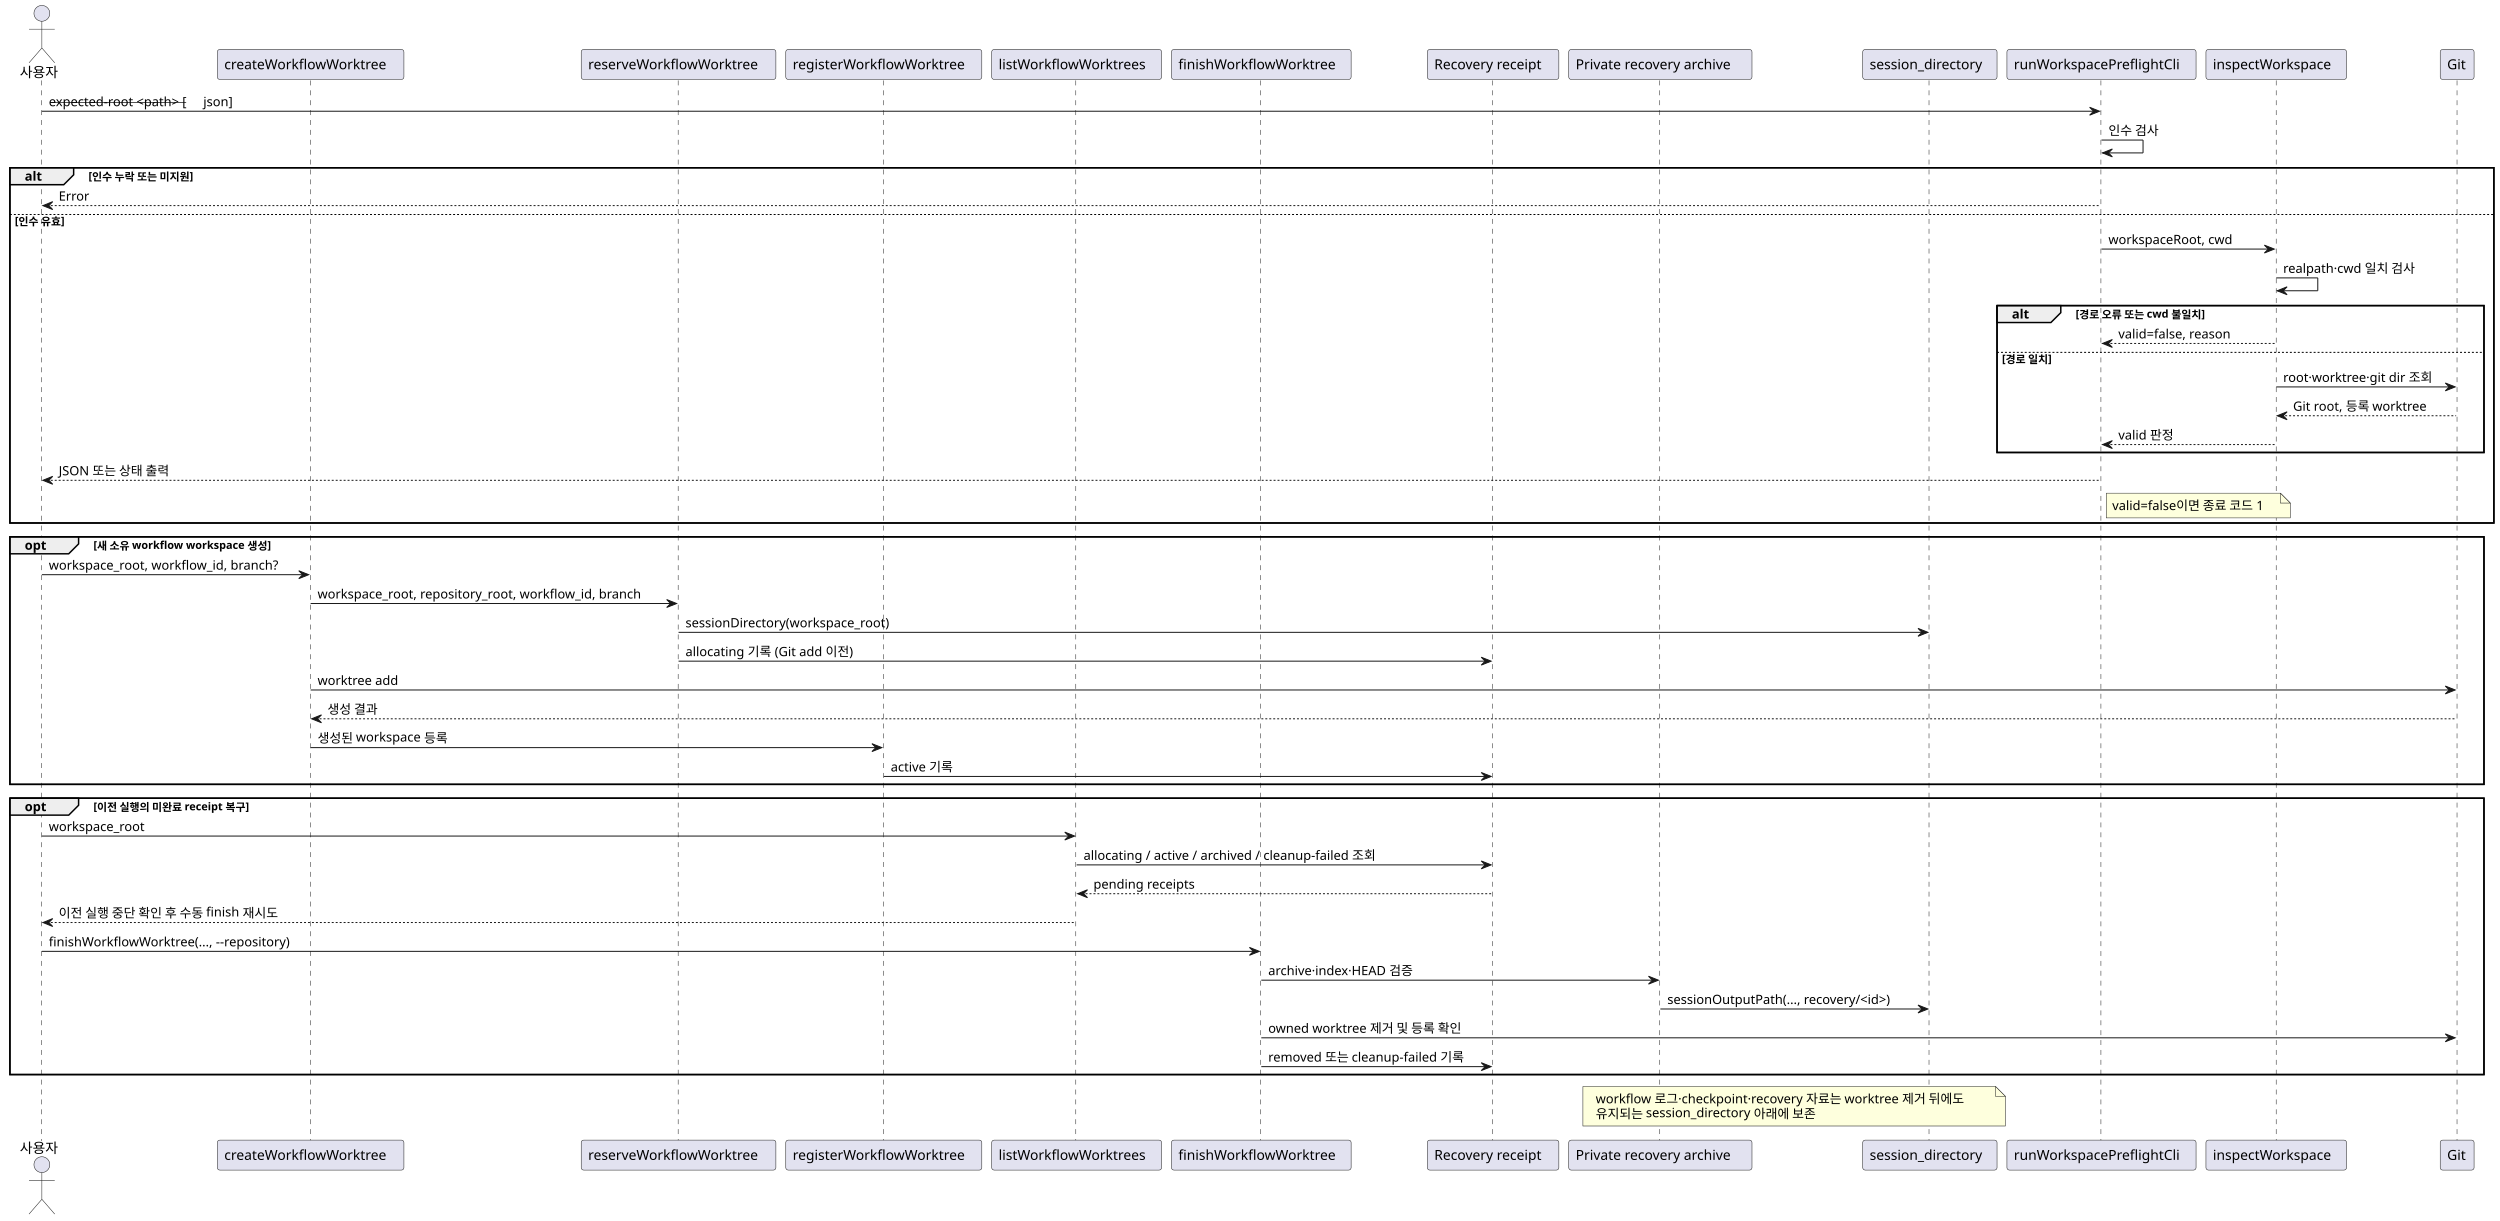
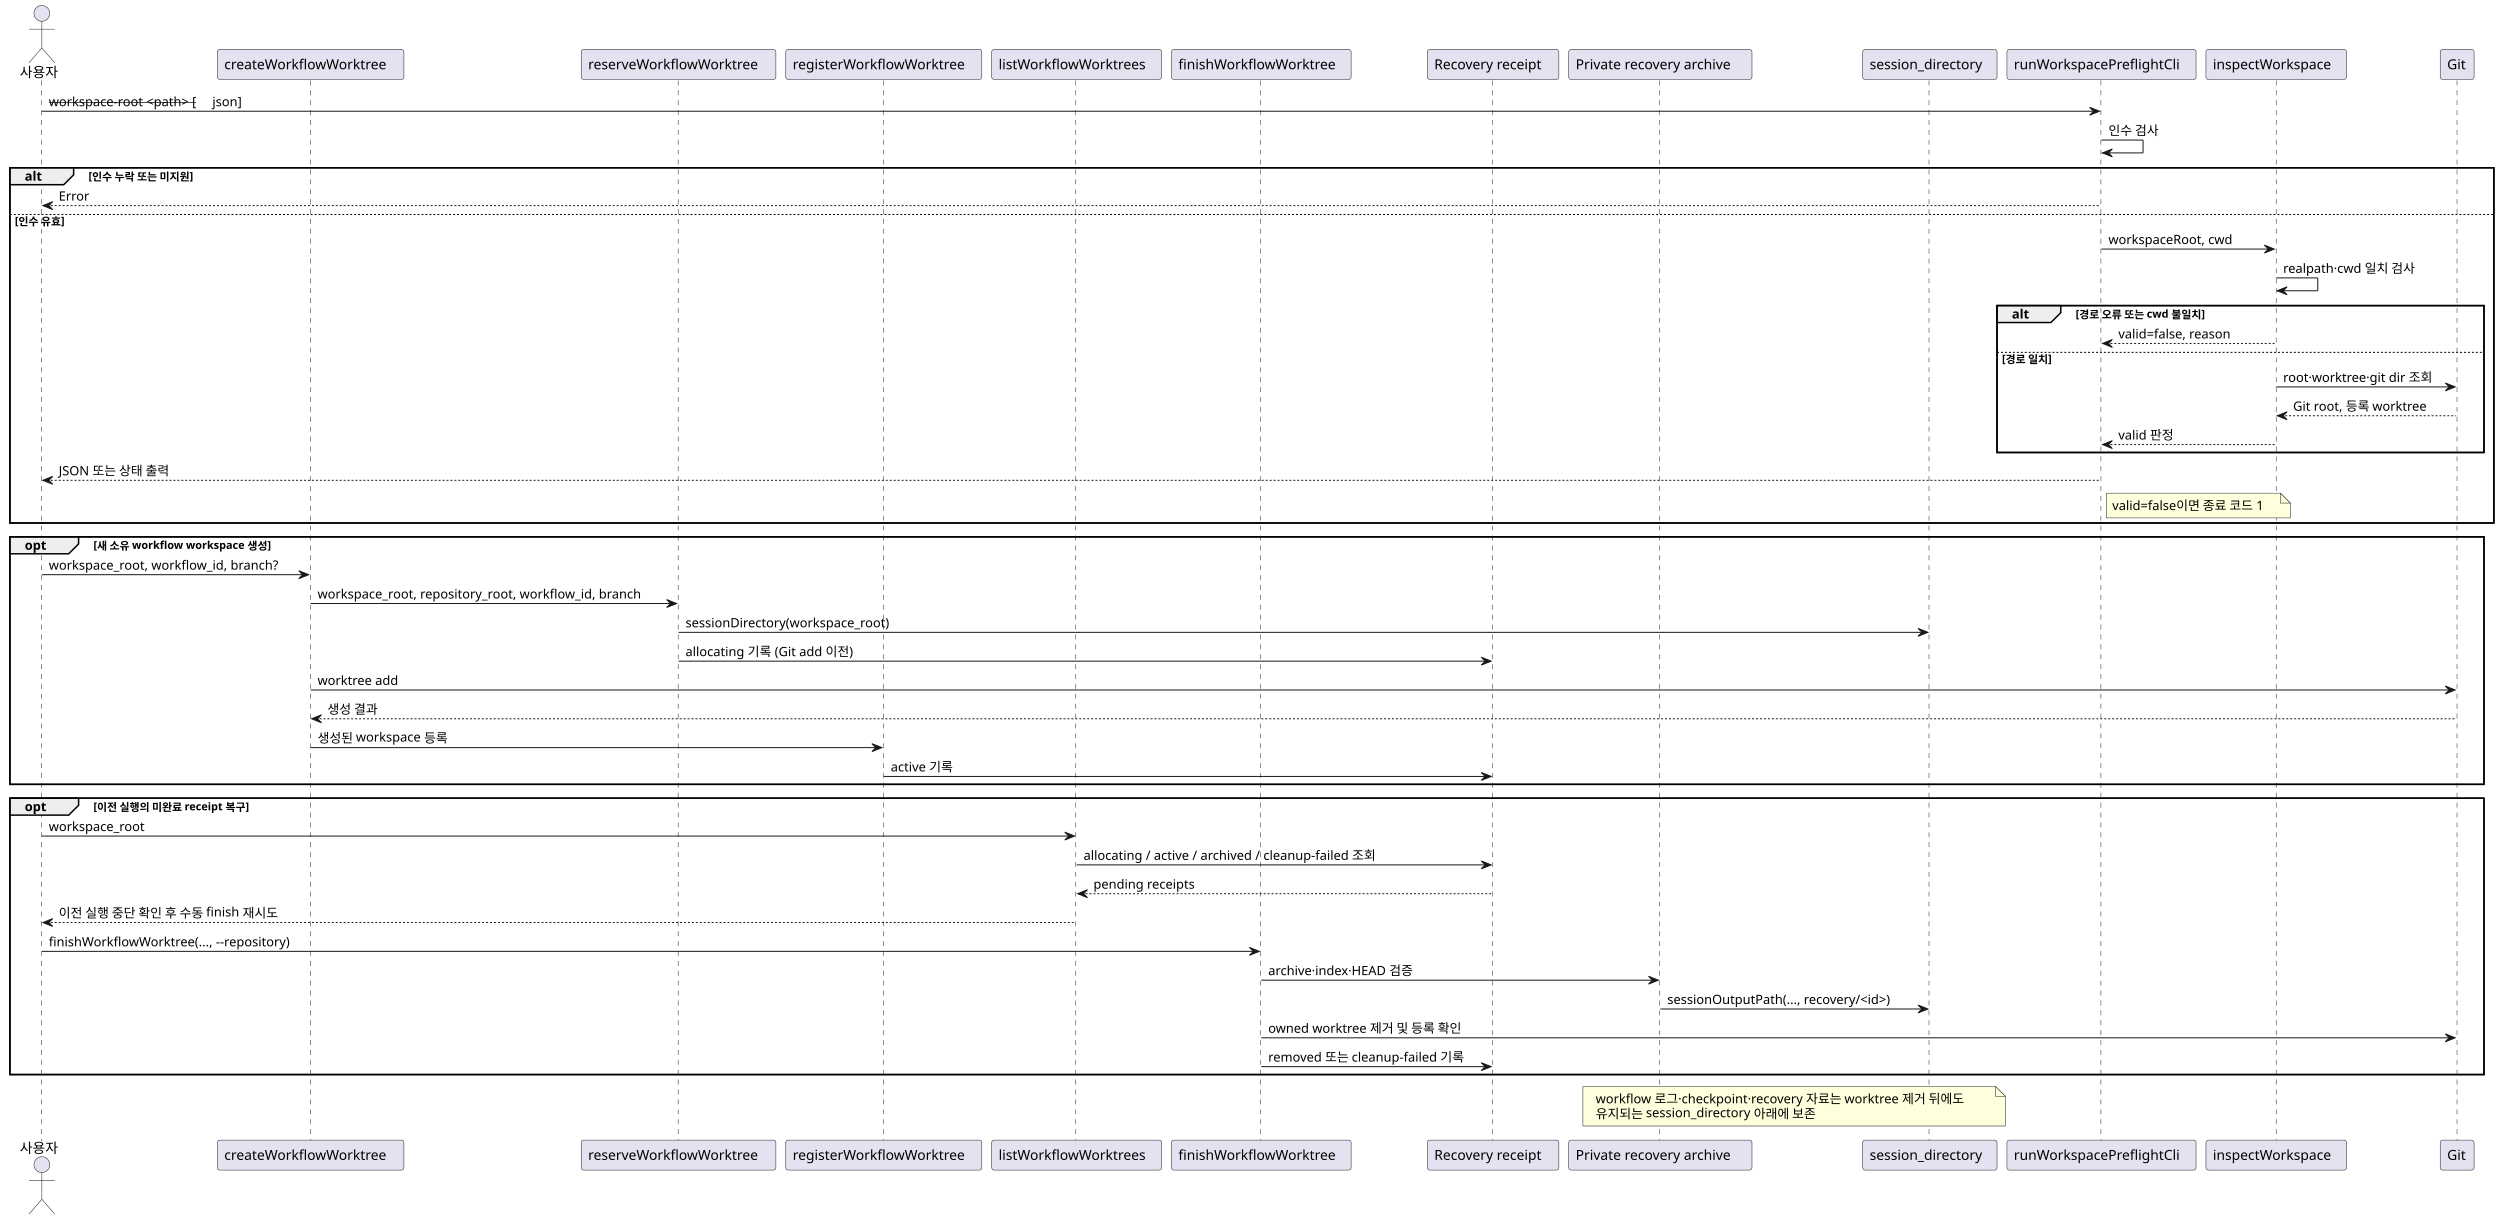
<svg xmlns="http://www.w3.org/2000/svg" contentStyleType="text/css" height="1234px" preserveAspectRatio="none" style="width:2527px;height:1234px;background:#FFFFFF;" version="1.1" viewBox="0 0 2527 1234" width="2527px" zoomAndPan="magnify">
  <defs />
  <g>
    <rect fill="none" height="359.07" style="stroke:#000000;stroke-width:1.5;" width="2510.794" x="10" y="169.562" />
    <rect fill="none" height="148.469" style="stroke:#000000;stroke-width:1.5;" width="492.188" x="2018.606" y="308.898" />
    <rect fill="none" height="250.195" style="stroke:#000000;stroke-width:1.5;" width="2500.794" x="10" y="542.633" />
    <rect fill="none" height="279.328" style="stroke:#000000;stroke-width:1.5;" width="2500.794" x="10" y="806.828" />
    <line style="stroke:#181818;stroke-width:0.5;stroke-dasharray:5.0,5.0;" x1="42" x2="42" y1="81.297" y2="1153.422" />
    <line style="stroke:#181818;stroke-width:0.5;stroke-dasharray:5.0,5.0;" x1="313.682" x2="313.682" y1="81.297" y2="1153.422" />
    <line style="stroke:#181818;stroke-width:0.5;stroke-dasharray:5.0,5.0;" x1="685.486" x2="685.486" y1="81.297" y2="1153.422" />
    <line style="stroke:#181818;stroke-width:0.5;stroke-dasharray:5.0,5.0;" x1="893.266" x2="893.266" y1="81.297" y2="1153.422" />
    <line style="stroke:#181818;stroke-width:0.5;stroke-dasharray:5.0,5.0;" x1="1087.412" x2="1087.412" y1="81.297" y2="1153.422" />
    <line style="stroke:#181818;stroke-width:0.5;stroke-dasharray:5.0,5.0;" x1="1274.117" x2="1274.117" y1="81.297" y2="1153.422" />
    <line style="stroke:#181818;stroke-width:0.5;stroke-dasharray:5.0,5.0;" x1="1508.748" x2="1508.748" y1="81.297" y2="1153.422" />
    <line style="stroke:#181818;stroke-width:0.5;stroke-dasharray:5.0,5.0;" x1="1677.687" x2="1677.687" y1="81.297" y2="1153.422" />
    <line style="stroke:#181818;stroke-width:0.5;stroke-dasharray:5.0,5.0;" x1="1949.844" x2="1949.844" y1="81.297" y2="1153.422" />
    <line style="stroke:#181818;stroke-width:0.5;stroke-dasharray:5.0,5.0;" x1="2123.606" x2="2123.606" y1="81.297" y2="1153.422" />
    <line style="stroke:#181818;stroke-width:0.5;stroke-dasharray:5.0,5.0;" x1="2300.773" x2="2300.773" y1="81.297" y2="1153.422" />
    <line style="stroke:#181818;stroke-width:0.5;stroke-dasharray:5.0,5.0;" x1="2483.566" x2="2483.566" y1="81.297" y2="1153.422" />
    <text fill="#000000" font-family="sans-serif" font-size="14" lengthAdjust="spacing" textLength="38.64" x="20" y="77.995">사용자</text>
    <ellipse cx="42.32" cy="13.5" fill="#E2E2F0" rx="8" ry="8" style="stroke:#181818;stroke-width:0.5;" />
    <path d="M42.32,21.5 L42.32,48.5 M29.32,29.5 L55.32,29.5 M42.32,48.5 L29.32,63.5 M42.32,48.5 L55.32,63.5 " fill="none" style="stroke:#181818;stroke-width:0.5;" />
    <text fill="#000000" font-family="sans-serif" font-size="14" lengthAdjust="spacing" textLength="38.64" x="20" y="1165.417">사용자</text>
    <ellipse cx="42.32" cy="1177.219" fill="#E2E2F0" rx="8" ry="8" style="stroke:#181818;stroke-width:0.5;" />
    <path d="M42.32,1185.219 L42.32,1212.219 M29.32,1193.219 L55.32,1193.219 M42.32,1212.219 L29.32,1227.219 M42.32,1212.219 L55.32,1227.219 " fill="none" style="stroke:#181818;stroke-width:0.5;" />
    <rect fill="#E2E2F0" height="30.297" rx="2.5" ry="2.5" style="stroke:#181818;stroke-width:0.5;" width="188.597" x="219.682" y="50" />
    <text fill="#000000" font-family="sans-serif" font-size="14" lengthAdjust="spacing" textLength="174.597" x="226.682" y="69.995">createWorkflowWorktree</text>
    <rect fill="#E2E2F0" height="30.297" rx="2.5" ry="2.5" style="stroke:#181818;stroke-width:0.5;" width="188.597" x="219.682" y="1152.422" />
    <text fill="#000000" font-family="sans-serif" font-size="14" lengthAdjust="spacing" textLength="174.597" x="226.682" y="1172.417">createWorkflowWorktree</text>
    <rect fill="#E2E2F0" height="30.297" rx="2.5" ry="2.5" style="stroke:#181818;stroke-width:0.5;" width="196.779" x="587.486" y="50" />
    <text fill="#000000" font-family="sans-serif" font-size="14" lengthAdjust="spacing" textLength="182.779" x="594.486" y="69.995">reserveWorkflowWorktree</text>
    <rect fill="#E2E2F0" height="30.297" rx="2.5" ry="2.5" style="stroke:#181818;stroke-width:0.5;" width="196.779" x="587.486" y="1152.422" />
    <text fill="#000000" font-family="sans-serif" font-size="14" lengthAdjust="spacing" textLength="182.779" x="594.486" y="1172.417">reserveWorkflowWorktree</text>
    <rect fill="#E2E2F0" height="30.297" rx="2.5" ry="2.5" style="stroke:#181818;stroke-width:0.5;" width="198.147" x="794.266" y="50" />
    <text fill="#000000" font-family="sans-serif" font-size="14" lengthAdjust="spacing" textLength="184.147" x="801.266" y="69.995">registerWorkflowWorktree</text>
    <rect fill="#E2E2F0" height="30.297" rx="2.5" ry="2.5" style="stroke:#181818;stroke-width:0.5;" width="198.147" x="794.266" y="1152.422" />
    <text fill="#000000" font-family="sans-serif" font-size="14" lengthAdjust="spacing" textLength="184.147" x="801.266" y="1172.417">registerWorkflowWorktree</text>
    <rect fill="#E2E2F0" height="30.297" rx="2.5" ry="2.5" style="stroke:#181818;stroke-width:0.5;" width="171.705" x="1002.412" y="50" />
    <text fill="#000000" font-family="sans-serif" font-size="14" lengthAdjust="spacing" textLength="157.705" x="1009.412" y="69.995">listWorkflowWorktrees</text>
    <rect fill="#E2E2F0" height="30.297" rx="2.5" ry="2.5" style="stroke:#181818;stroke-width:0.5;" width="171.705" x="1002.412" y="1152.422" />
    <text fill="#000000" font-family="sans-serif" font-size="14" lengthAdjust="spacing" textLength="157.705" x="1009.412" y="1172.417">listWorkflowWorktrees</text>
    <rect fill="#E2E2F0" height="30.297" rx="2.5" ry="2.5" style="stroke:#181818;stroke-width:0.5;" width="181.597" x="1184.117" y="50" />
    <text fill="#000000" font-family="sans-serif" font-size="14" lengthAdjust="spacing" textLength="167.597" x="1191.117" y="69.995">finishWorkflowWorktree</text>
    <rect fill="#E2E2F0" height="30.297" rx="2.5" ry="2.5" style="stroke:#181818;stroke-width:0.5;" width="181.597" x="1184.117" y="1152.422" />
    <text fill="#000000" font-family="sans-serif" font-size="14" lengthAdjust="spacing" textLength="167.597" x="1191.117" y="1172.417">finishWorkflowWorktree</text>
    <rect fill="#E2E2F0" height="30.297" rx="2.5" ry="2.5" style="stroke:#181818;stroke-width:0.5;" width="132.939" x="1442.748" y="50" />
    <text fill="#000000" font-family="sans-serif" font-size="14" lengthAdjust="spacing" textLength="118.939" x="1449.748" y="69.995">Recovery receipt</text>
    <rect fill="#E2E2F0" height="30.297" rx="2.5" ry="2.5" style="stroke:#181818;stroke-width:0.5;" width="132.939" x="1442.748" y="1152.422" />
    <text fill="#000000" font-family="sans-serif" font-size="14" lengthAdjust="spacing" textLength="118.939" x="1449.748" y="1172.417">Recovery receipt</text>
    <rect fill="#E2E2F0" height="30.297" rx="2.5" ry="2.5" style="stroke:#181818;stroke-width:0.5;" width="185.22" x="1585.687" y="50" />
    <text fill="#000000" font-family="sans-serif" font-size="14" lengthAdjust="spacing" textLength="171.22" x="1592.687" y="69.995">Private recovery archive</text>
    <rect fill="#E2E2F0" height="30.297" rx="2.5" ry="2.5" style="stroke:#181818;stroke-width:0.5;" width="185.22" x="1585.687" y="1152.422" />
    <text fill="#000000" font-family="sans-serif" font-size="14" lengthAdjust="spacing" textLength="171.22" x="1592.687" y="1172.417">Private recovery archive</text>
    <rect fill="#E2E2F0" height="30.297" rx="2.5" ry="2.5" style="stroke:#181818;stroke-width:0.5;" width="135.762" x="1882.844" y="50" />
    <text fill="#000000" font-family="sans-serif" font-size="14" lengthAdjust="spacing" textLength="121.762" x="1889.844" y="69.995">session_directory</text>
    <rect fill="#E2E2F0" height="30.297" rx="2.5" ry="2.5" style="stroke:#181818;stroke-width:0.5;" width="135.762" x="1882.844" y="1152.422" />
    <text fill="#000000" font-family="sans-serif" font-size="14" lengthAdjust="spacing" textLength="121.762" x="1889.844" y="1172.417">session_directory</text>
    <rect fill="#E2E2F0" height="30.297" rx="2.5" ry="2.5" style="stroke:#181818;stroke-width:0.5;" width="191.167" x="2028.606" y="50" />
    <text fill="#000000" font-family="sans-serif" font-size="14" lengthAdjust="spacing" textLength="177.167" x="2035.606" y="69.995">runWorkspacePreflightCli</text>
    <rect fill="#E2E2F0" height="30.297" rx="2.5" ry="2.5" style="stroke:#181818;stroke-width:0.5;" width="191.167" x="2028.606" y="1152.422" />
    <text fill="#000000" font-family="sans-serif" font-size="14" lengthAdjust="spacing" textLength="177.167" x="2035.606" y="1172.417">runWorkspacePreflightCli</text>
    <rect fill="#E2E2F0" height="30.297" rx="2.5" ry="2.5" style="stroke:#181818;stroke-width:0.5;" width="142.085" x="2229.773" y="50" />
    <text fill="#000000" font-family="sans-serif" font-size="14" lengthAdjust="spacing" textLength="128.085" x="2236.773" y="69.995">inspectWorkspace</text>
    <rect fill="#E2E2F0" height="30.297" rx="2.5" ry="2.5" style="stroke:#181818;stroke-width:0.5;" width="142.085" x="2229.773" y="1152.422" />
    <text fill="#000000" font-family="sans-serif" font-size="14" lengthAdjust="spacing" textLength="128.085" x="2236.773" y="1172.417">inspectWorkspace</text>
    <rect fill="#E2E2F0" height="30.297" rx="2.5" ry="2.5" style="stroke:#181818;stroke-width:0.5;" width="34.227" x="2466.566" y="50" />
    <text fill="#000000" font-family="sans-serif" font-size="14" lengthAdjust="spacing" textLength="20.227" x="2473.566" y="69.995">Git</text>
    <rect fill="#E2E2F0" height="30.297" rx="2.5" ry="2.5" style="stroke:#181818;stroke-width:0.5;" width="34.227" x="2466.566" y="1152.422" />
    <text fill="#000000" font-family="sans-serif" font-size="14" lengthAdjust="spacing" textLength="20.227" x="2473.566" y="1172.417">Git</text>
    <polygon fill="#181818" points="2112.189,108.43,2122.189,112.43,2112.189,116.43,2116.189,112.43" style="stroke:#181818;stroke-width:1.0;" />
    <line style="stroke:#181818;stroke-width:1.0;" x1="42.32" x2="2118.189" y1="112.43" y2="112.43" />
-     <text fill="#000000" font-family="sans-serif" font-size="13" lengthAdjust="spacing" text-decoration="line-through" textLength="156.152" x="49.32" y="107.364">expected-root &lt;path&gt; [</text>
-     <text fill="#000000" font-family="sans-serif" font-size="13" lengthAdjust="spacing" textLength="31.649" x="205.472" y="107.364">json]</text>
+     <text fill="#000000" font-family="sans-serif" font-size="13" lengthAdjust="spacing" text-decoration="line-through" textLength="165.312" x="49.32" y="107.364">workspace-root &lt;path&gt; [</text>
+     <text fill="#000000" font-family="sans-serif" font-size="13" lengthAdjust="spacing" textLength="31.649" x="214.632" y="107.364">json]</text>
    <line style="stroke:#181818;stroke-width:1.0;" x1="2124.189" x2="2166.189" y1="141.562" y2="141.562" />
    <line style="stroke:#181818;stroke-width:1.0;" x1="2166.189" x2="2166.189" y1="141.562" y2="154.562" />
    <line style="stroke:#181818;stroke-width:1.0;" x1="2125.189" x2="2166.189" y1="154.562" y2="154.562" />
    <polygon fill="#181818" points="2135.189,150.562,2125.189,154.562,2135.189,158.562,2131.189,154.562" style="stroke:#181818;stroke-width:1.0;" />
    <text fill="#000000" font-family="sans-serif" font-size="13" lengthAdjust="spacing" textLength="51.972" x="2131.189" y="136.497">인수 검사</text>
    <path d="M10,169.562 L74.443,169.562 L74.443,176.695 L64.443,186.695 L10,186.695 L10,169.562 " fill="#EEEEEE" style="stroke:#000000;stroke-width:1.5;" />
    <rect fill="none" height="359.07" style="stroke:#000000;stroke-width:1.5;" width="2510.794" x="10" y="169.562" />
    <text fill="#000000" font-family="sans-serif" font-size="13" font-weight="bold" lengthAdjust="spacing" textLength="19.443" x="25" y="182.629">alt</text>
    <text fill="#000000" font-family="sans-serif" font-size="11" font-weight="bold" lengthAdjust="spacing" textLength="112.623" x="89.443" y="181.773">[인수 누락 또는 미지원]</text>
    <polygon fill="#181818" points="53.32,203.828,43.32,207.828,53.32,211.828,49.32,207.828" style="stroke:#181818;stroke-width:1.0;" />
    <line style="stroke:#181818;stroke-width:1.0;stroke-dasharray:2.0,2.0;" x1="47.32" x2="2123.189" y1="207.828" y2="207.828" />
    <text fill="#000000" font-family="sans-serif" font-size="13" lengthAdjust="spacing" textLength="32.202" x="59.32" y="202.762">Error</text>
    <line style="stroke:#000000;stroke-width:1.0;stroke-dasharray:2.0,2.0;" x1="10" x2="2520.794" y1="216.828" y2="216.828" />
    <text fill="#000000" font-family="sans-serif" font-size="11" font-weight="bold" lengthAdjust="spacing" textLength="54.364" x="15" y="227.039">[인수 유효]</text>
    <polygon fill="#181818" points="2288.815,247.766,2298.815,251.766,2288.815,255.766,2292.815,251.766" style="stroke:#181818;stroke-width:1.0;" />
    <line style="stroke:#181818;stroke-width:1.0;" x1="2124.189" x2="2294.815" y1="251.766" y2="251.766" />
-     <text fill="#000000" font-family="sans-serif" font-size="13" lengthAdjust="spacing" textLength="124.769" x="2131.189" y="246.7">workspaceRoot, cwd</text>
+     <text fill="#000000" font-family="sans-serif" font-size="13" lengthAdjust="spacing" textLength="133.929" x="2131.189" y="246.7">workspaceRoot, cwd</text>
    <line style="stroke:#181818;stroke-width:1.0;" x1="2300.815" x2="2342.815" y1="280.898" y2="280.898" />
    <line style="stroke:#181818;stroke-width:1.0;" x1="2342.815" x2="2342.815" y1="280.898" y2="293.898" />
    <line style="stroke:#181818;stroke-width:1.0;" x1="2301.815" x2="2342.815" y1="293.898" y2="293.898" />
    <polygon fill="#181818" points="2311.815,289.898,2301.815,293.898,2311.815,297.898,2307.815,293.898" style="stroke:#181818;stroke-width:1.0;" />
    <text fill="#000000" font-family="sans-serif" font-size="13" lengthAdjust="spacing" textLength="140.744" x="2307.815" y="275.832">realpath·cwd 일치 검사</text>
    <path d="M2018.606,308.898 L2083.049,308.898 L2083.049,316.031 L2073.049,326.031 L2018.606,326.031 L2018.606,308.898 " fill="#EEEEEE" style="stroke:#000000;stroke-width:1.5;" />
    <rect fill="none" height="148.469" style="stroke:#000000;stroke-width:1.5;" width="492.188" x="2018.606" y="308.898" />
    <text fill="#000000" font-family="sans-serif" font-size="13" font-weight="bold" lengthAdjust="spacing" textLength="19.443" x="2033.606" y="321.965">alt</text>
    <text fill="#000000" font-family="sans-serif" font-size="11" font-weight="bold" lengthAdjust="spacing" textLength="141.009" x="2098.049" y="321.109">[경로 오류 또는 cwd 불일치]</text>
    <polygon fill="#181818" points="2135.189,343.164,2125.189,347.164,2135.189,351.164,2131.189,347.164" style="stroke:#181818;stroke-width:1.0;" />
    <line style="stroke:#181818;stroke-width:1.0;stroke-dasharray:2.0,2.0;" x1="2129.189" x2="2299.815" y1="347.164" y2="347.164" />
    <text fill="#000000" font-family="sans-serif" font-size="13" lengthAdjust="spacing" textLength="125.493" x="2141.189" y="342.098">valid=false, reason</text>
    <line style="stroke:#000000;stroke-width:1.0;stroke-dasharray:2.0,2.0;" x1="2018.606" x2="2510.794" y1="356.164" y2="356.164" />
    <text fill="#000000" font-family="sans-serif" font-size="11" font-weight="bold" lengthAdjust="spacing" textLength="54.364" x="2023.606" y="366.375">[경로 일치]</text>
    <polygon fill="#181818" points="2471.68,387.102,2481.68,391.102,2471.68,395.102,2475.68,391.102" style="stroke:#181818;stroke-width:1.0;" />
    <line style="stroke:#181818;stroke-width:1.0;" x1="2300.815" x2="2477.68" y1="391.102" y2="391.102" />
    <text fill="#000000" font-family="sans-serif" font-size="13" lengthAdjust="spacing" textLength="158.865" x="2307.815" y="386.036">root·worktree·git dir 조회</text>
    <polygon fill="#181818" points="2311.815,416.234,2301.815,420.234,2311.815,424.234,2307.815,420.234" style="stroke:#181818;stroke-width:1.0;" />
    <line style="stroke:#181818;stroke-width:1.0;stroke-dasharray:2.0,2.0;" x1="2305.815" x2="2482.68" y1="420.234" y2="420.234" />
    <text fill="#000000" font-family="sans-serif" font-size="13" lengthAdjust="spacing" textLength="143.478" x="2317.815" y="415.168">Git root, 등록 worktree</text>
    <polygon fill="#181818" points="2135.189,445.367,2125.189,449.367,2135.189,453.367,2131.189,449.367" style="stroke:#181818;stroke-width:1.0;" />
    <line style="stroke:#181818;stroke-width:1.0;stroke-dasharray:2.0,2.0;" x1="2129.189" x2="2299.815" y1="449.367" y2="449.367" />
    <text fill="#000000" font-family="sans-serif" font-size="13" lengthAdjust="spacing" textLength="59.188" x="2141.189" y="444.301">valid 판정</text>
    <polygon fill="#181818" points="53.32,481.5,43.32,485.5,53.32,489.5,49.32,485.5" style="stroke:#181818;stroke-width:1.0;" />
    <line style="stroke:#181818;stroke-width:1.0;stroke-dasharray:2.0,2.0;" x1="47.32" x2="2123.189" y1="485.5" y2="485.5" />
    <text fill="#000000" font-family="sans-serif" font-size="13" lengthAdjust="spacing" textLength="116.2" x="59.32" y="480.434">JSON 또는 상태 출력</text>
    <path d="M2129,498.5 L2129,523.5 L2315,523.5 L2315,508.5 L2305,498.5 L2129,498.5 " fill="#FEFFDD" style="stroke:#181818;stroke-width:0.5;" />
    <path d="M2305,498.5 L2305,508.5 L2315,508.5 L2305,498.5 " fill="#FEFFDD" style="stroke:#181818;stroke-width:0.5;" />
    <text fill="#000000" font-family="sans-serif" font-size="13" lengthAdjust="spacing" textLength="165.382" x="2135" y="515.567">valid=false이면 종료 코드 1</text>
    <path d="M10,542.633 L79.451,542.633 L79.451,549.766 L69.451,559.766 L10,559.766 L10,542.633 " fill="#EEEEEE" style="stroke:#000000;stroke-width:1.5;" />
    <rect fill="none" height="250.195" style="stroke:#000000;stroke-width:1.5;" width="2500.794" x="10" y="542.633" />
    <text fill="#000000" font-family="sans-serif" font-size="13" font-weight="bold" lengthAdjust="spacing" textLength="24.451" x="25" y="555.7">opt</text>
    <text fill="#000000" font-family="sans-serif" font-size="11" font-weight="bold" lengthAdjust="spacing" textLength="198.992" x="94.451" y="554.843">[새 소유 workflow workspace 생성]</text>
    <polygon fill="#181818" points="301.98,576.898,311.98,580.898,301.98,584.898,305.98,580.898" style="stroke:#181818;stroke-width:1.0;" />
    <line style="stroke:#181818;stroke-width:1.0;" x1="42.32" x2="307.98" y1="580.898" y2="580.898" />
    <text fill="#000000" font-family="sans-serif" font-size="13" lengthAdjust="spacing" textLength="247.66" x="49.32" y="575.832">workspace_root, workflow_id, branch?</text>
    <polygon fill="#181818" points="673.876,606.031,683.876,610.031,673.876,614.031,677.876,610.031" style="stroke:#181818;stroke-width:1.0;" />
    <line style="stroke:#181818;stroke-width:1.0;" x1="313.98" x2="679.876" y1="610.031" y2="610.031" />
    <text fill="#000000" font-family="sans-serif" font-size="13" lengthAdjust="spacing" textLength="347.896" x="320.98" y="604.965">workspace_root, repository_root, workflow_id, branch</text>
    <polygon fill="#181818" points="1938.725,635.164,1948.725,639.164,1938.725,643.164,1942.725,639.164" style="stroke:#181818;stroke-width:1.0;" />
    <line style="stroke:#181818;stroke-width:1.0;" x1="685.876" x2="1944.725" y1="639.164" y2="639.164" />
    <text fill="#000000" font-family="sans-serif" font-size="13" lengthAdjust="spacing" textLength="220.911" x="692.876" y="634.098">sessionDirectory(workspace_root)</text>
    <polygon fill="#181818" points="1497.218,664.297,1507.218,668.297,1497.218,672.297,1501.218,668.297" style="stroke:#181818;stroke-width:1.0;" />
    <line style="stroke:#181818;stroke-width:1.0;" x1="685.876" x2="1503.218" y1="668.297" y2="668.297" />
    <text fill="#000000" font-family="sans-serif" font-size="13" lengthAdjust="spacing" textLength="181.223" x="692.876" y="663.231">allocating 기록 (Git add 이전)</text>
    <polygon fill="#181818" points="2471.68,693.43,2481.68,697.43,2471.68,701.43,2475.68,697.43" style="stroke:#181818;stroke-width:1.0;" />
    <line style="stroke:#181818;stroke-width:1.0;" x1="313.98" x2="2477.68" y1="697.43" y2="697.43" />
    <text fill="#000000" font-family="sans-serif" font-size="13" lengthAdjust="spacing" textLength="86.499" x="320.98" y="692.364">worktree add</text>
    <polygon fill="#181818" points="324.98,722.562,314.98,726.562,324.98,730.562,320.98,726.562" style="stroke:#181818;stroke-width:1.0;" />
    <line style="stroke:#181818;stroke-width:1.0;stroke-dasharray:2.0,2.0;" x1="318.98" x2="2482.68" y1="726.562" y2="726.562" />
    <text fill="#000000" font-family="sans-serif" font-size="13" lengthAdjust="spacing" textLength="51.972" x="330.98" y="721.497">생성 결과</text>
    <polygon fill="#181818" points="881.339,751.695,891.339,755.695,881.339,759.695,885.339,755.695" style="stroke:#181818;stroke-width:1.0;" />
    <line style="stroke:#181818;stroke-width:1.0;" x1="313.98" x2="887.339" y1="755.695" y2="755.695" />
    <text fill="#000000" font-family="sans-serif" font-size="13" lengthAdjust="spacing" textLength="137.66" x="320.98" y="750.629">생성된 workspace 등록</text>
    <polygon fill="#181818" points="1497.218,780.828,1507.218,784.828,1497.218,788.828,1501.218,784.828" style="stroke:#181818;stroke-width:1.0;" />
    <line style="stroke:#181818;stroke-width:1.0;" x1="893.339" x2="1503.218" y1="784.828" y2="784.828" />
    <text fill="#000000" font-family="sans-serif" font-size="13" lengthAdjust="spacing" textLength="67.567" x="900.339" y="779.762">active 기록</text>
    <path d="M10,806.828 L79.451,806.828 L79.451,813.961 L69.451,823.961 L10,823.961 L10,806.828 " fill="#EEEEEE" style="stroke:#000000;stroke-width:1.5;" />
    <rect fill="none" height="279.328" style="stroke:#000000;stroke-width:1.5;" width="2500.794" x="10" y="806.828" />
    <text fill="#000000" font-family="sans-serif" font-size="13" font-weight="bold" lengthAdjust="spacing" textLength="24.451" x="25" y="819.895">opt</text>
    <text fill="#000000" font-family="sans-serif" font-size="11" font-weight="bold" lengthAdjust="spacing" textLength="170.341" x="94.451" y="819.039">[이전 실행의 미완료 receipt 복구]</text>
    <polygon fill="#181818" points="1076.265,841.094,1086.265,845.094,1076.265,849.094,1080.265,845.094" style="stroke:#181818;stroke-width:1.0;" />
    <line style="stroke:#181818;stroke-width:1.0;" x1="42.32" x2="1082.265" y1="845.094" y2="845.094" />
    <text fill="#000000" font-family="sans-serif" font-size="13" lengthAdjust="spacing" textLength="102.445" x="49.32" y="840.028">workspace_root</text>
    <polygon fill="#181818" points="1497.218,870.227,1507.218,874.227,1497.218,878.227,1501.218,874.227" style="stroke:#181818;stroke-width:1.0;" />
    <line style="stroke:#181818;stroke-width:1.0;" x1="1088.265" x2="1503.218" y1="874.227" y2="874.227" />
    <text fill="#000000" font-family="sans-serif" font-size="13" lengthAdjust="spacing" textLength="317.372" x="1095.265" y="869.161">allocating / active / archived / cleanup-failed 조회</text>
    <polygon fill="#181818" points="1099.265,899.359,1089.265,903.359,1099.265,907.359,1095.265,903.359" style="stroke:#181818;stroke-width:1.0;" />
    <line style="stroke:#181818;stroke-width:1.0;stroke-dasharray:2.0,2.0;" x1="1093.265" x2="1508.218" y1="903.359" y2="903.359" />
    <text fill="#000000" font-family="sans-serif" font-size="13" lengthAdjust="spacing" textLength="109.199" x="1105.265" y="898.293">pending receipts</text>
    <polygon fill="#181818" points="53.32,928.492,43.32,932.492,53.32,936.492,49.32,932.492" style="stroke:#181818;stroke-width:1.0;" />
    <line style="stroke:#181818;stroke-width:1.0;stroke-dasharray:2.0,2.0;" x1="47.32" x2="1087.265" y1="932.492" y2="932.492" />
    <text fill="#000000" font-family="sans-serif" font-size="13" lengthAdjust="spacing" textLength="231.418" x="59.32" y="927.426">이전 실행 중단 확인 후 수동 finish 재시도</text>
    <polygon fill="#181818" points="1262.916,957.625,1272.916,961.625,1262.916,965.625,1266.916,961.625" style="stroke:#181818;stroke-width:1.0;" />
    <line style="stroke:#181818;stroke-width:1.0;" x1="42.32" x2="1268.916" y1="961.625" y2="961.625" />
    <text fill="#000000" font-family="sans-serif" font-size="13" lengthAdjust="spacing" textLength="261.834" x="49.32" y="956.559">finishWorkflowWorktree(..., --repository)</text>
    <polygon fill="#181818" points="1666.297,986.758,1676.297,990.758,1666.297,994.758,1670.297,990.758" style="stroke:#181818;stroke-width:1.0;" />
    <line style="stroke:#181818;stroke-width:1.0;" x1="1274.916" x2="1672.297" y1="990.758" y2="990.758" />
    <text fill="#000000" font-family="sans-serif" font-size="13" lengthAdjust="spacing" textLength="157.005" x="1281.916" y="985.692">archive·index·HEAD 검증</text>
    <polygon fill="#181818" points="1938.725,1015.891,1948.725,1019.891,1938.725,1023.891,1942.725,1019.891" style="stroke:#181818;stroke-width:1.0;" />
    <line style="stroke:#181818;stroke-width:1.0;" x1="1678.297" x2="1944.725" y1="1019.891" y2="1019.891" />
    <text fill="#000000" font-family="sans-serif" font-size="13" lengthAdjust="spacing" textLength="248.428" x="1685.297" y="1014.825">sessionOutputPath(..., recovery/&lt;id&gt;)</text>
    <polygon fill="#181818" points="2471.68,1045.023,2481.68,1049.023,2471.68,1053.023,2475.68,1049.023" style="stroke:#181818;stroke-width:1.0;" />
    <line style="stroke:#181818;stroke-width:1.0;" x1="1274.916" x2="2477.68" y1="1049.023" y2="1049.023" />
    <text fill="#000000" font-family="sans-serif" font-size="13" lengthAdjust="spacing" textLength="205.354" x="1281.916" y="1043.957">owned worktree 제거 및 등록 확인</text>
    <polygon fill="#181818" points="1497.218,1074.156,1507.218,1078.156,1497.218,1082.156,1501.218,1078.156" style="stroke:#181818;stroke-width:1.0;" />
    <line style="stroke:#181818;stroke-width:1.0;" x1="1274.916" x2="1503.218" y1="1078.156" y2="1078.156" />
    <text fill="#000000" font-family="sans-serif" font-size="13" lengthAdjust="spacing" textLength="210.302" x="1281.916" y="1073.09">removed 또는 cleanup-failed 기록</text>
    <path d="M1600,1098.156 L1600,1138.156 L2027,1138.156 L2027,1108.156 L2017,1098.156 L1600,1098.156 " fill="#FEFFDD" style="stroke:#181818;stroke-width:0.5;" />
    <path d="M2017,1098.156 L2017,1108.156 L2027,1108.156 L2017,1098.156 " fill="#FEFFDD" style="stroke:#181818;stroke-width:0.5;" />
    <text fill="#000000" font-family="sans-serif" font-size="13" lengthAdjust="spacing" textLength="393.045" x="1612.937" y="1115.223">workflow 로그·checkpoint·recovery 자료는 worktree 제거 뒤에도</text>
    <text fill="#000000" font-family="sans-serif" font-size="13" lengthAdjust="spacing" textLength="233.101" x="1612.937" y="1130.356">유지되는 session_directory 아래에 보존</text>
  </g>
</svg>
